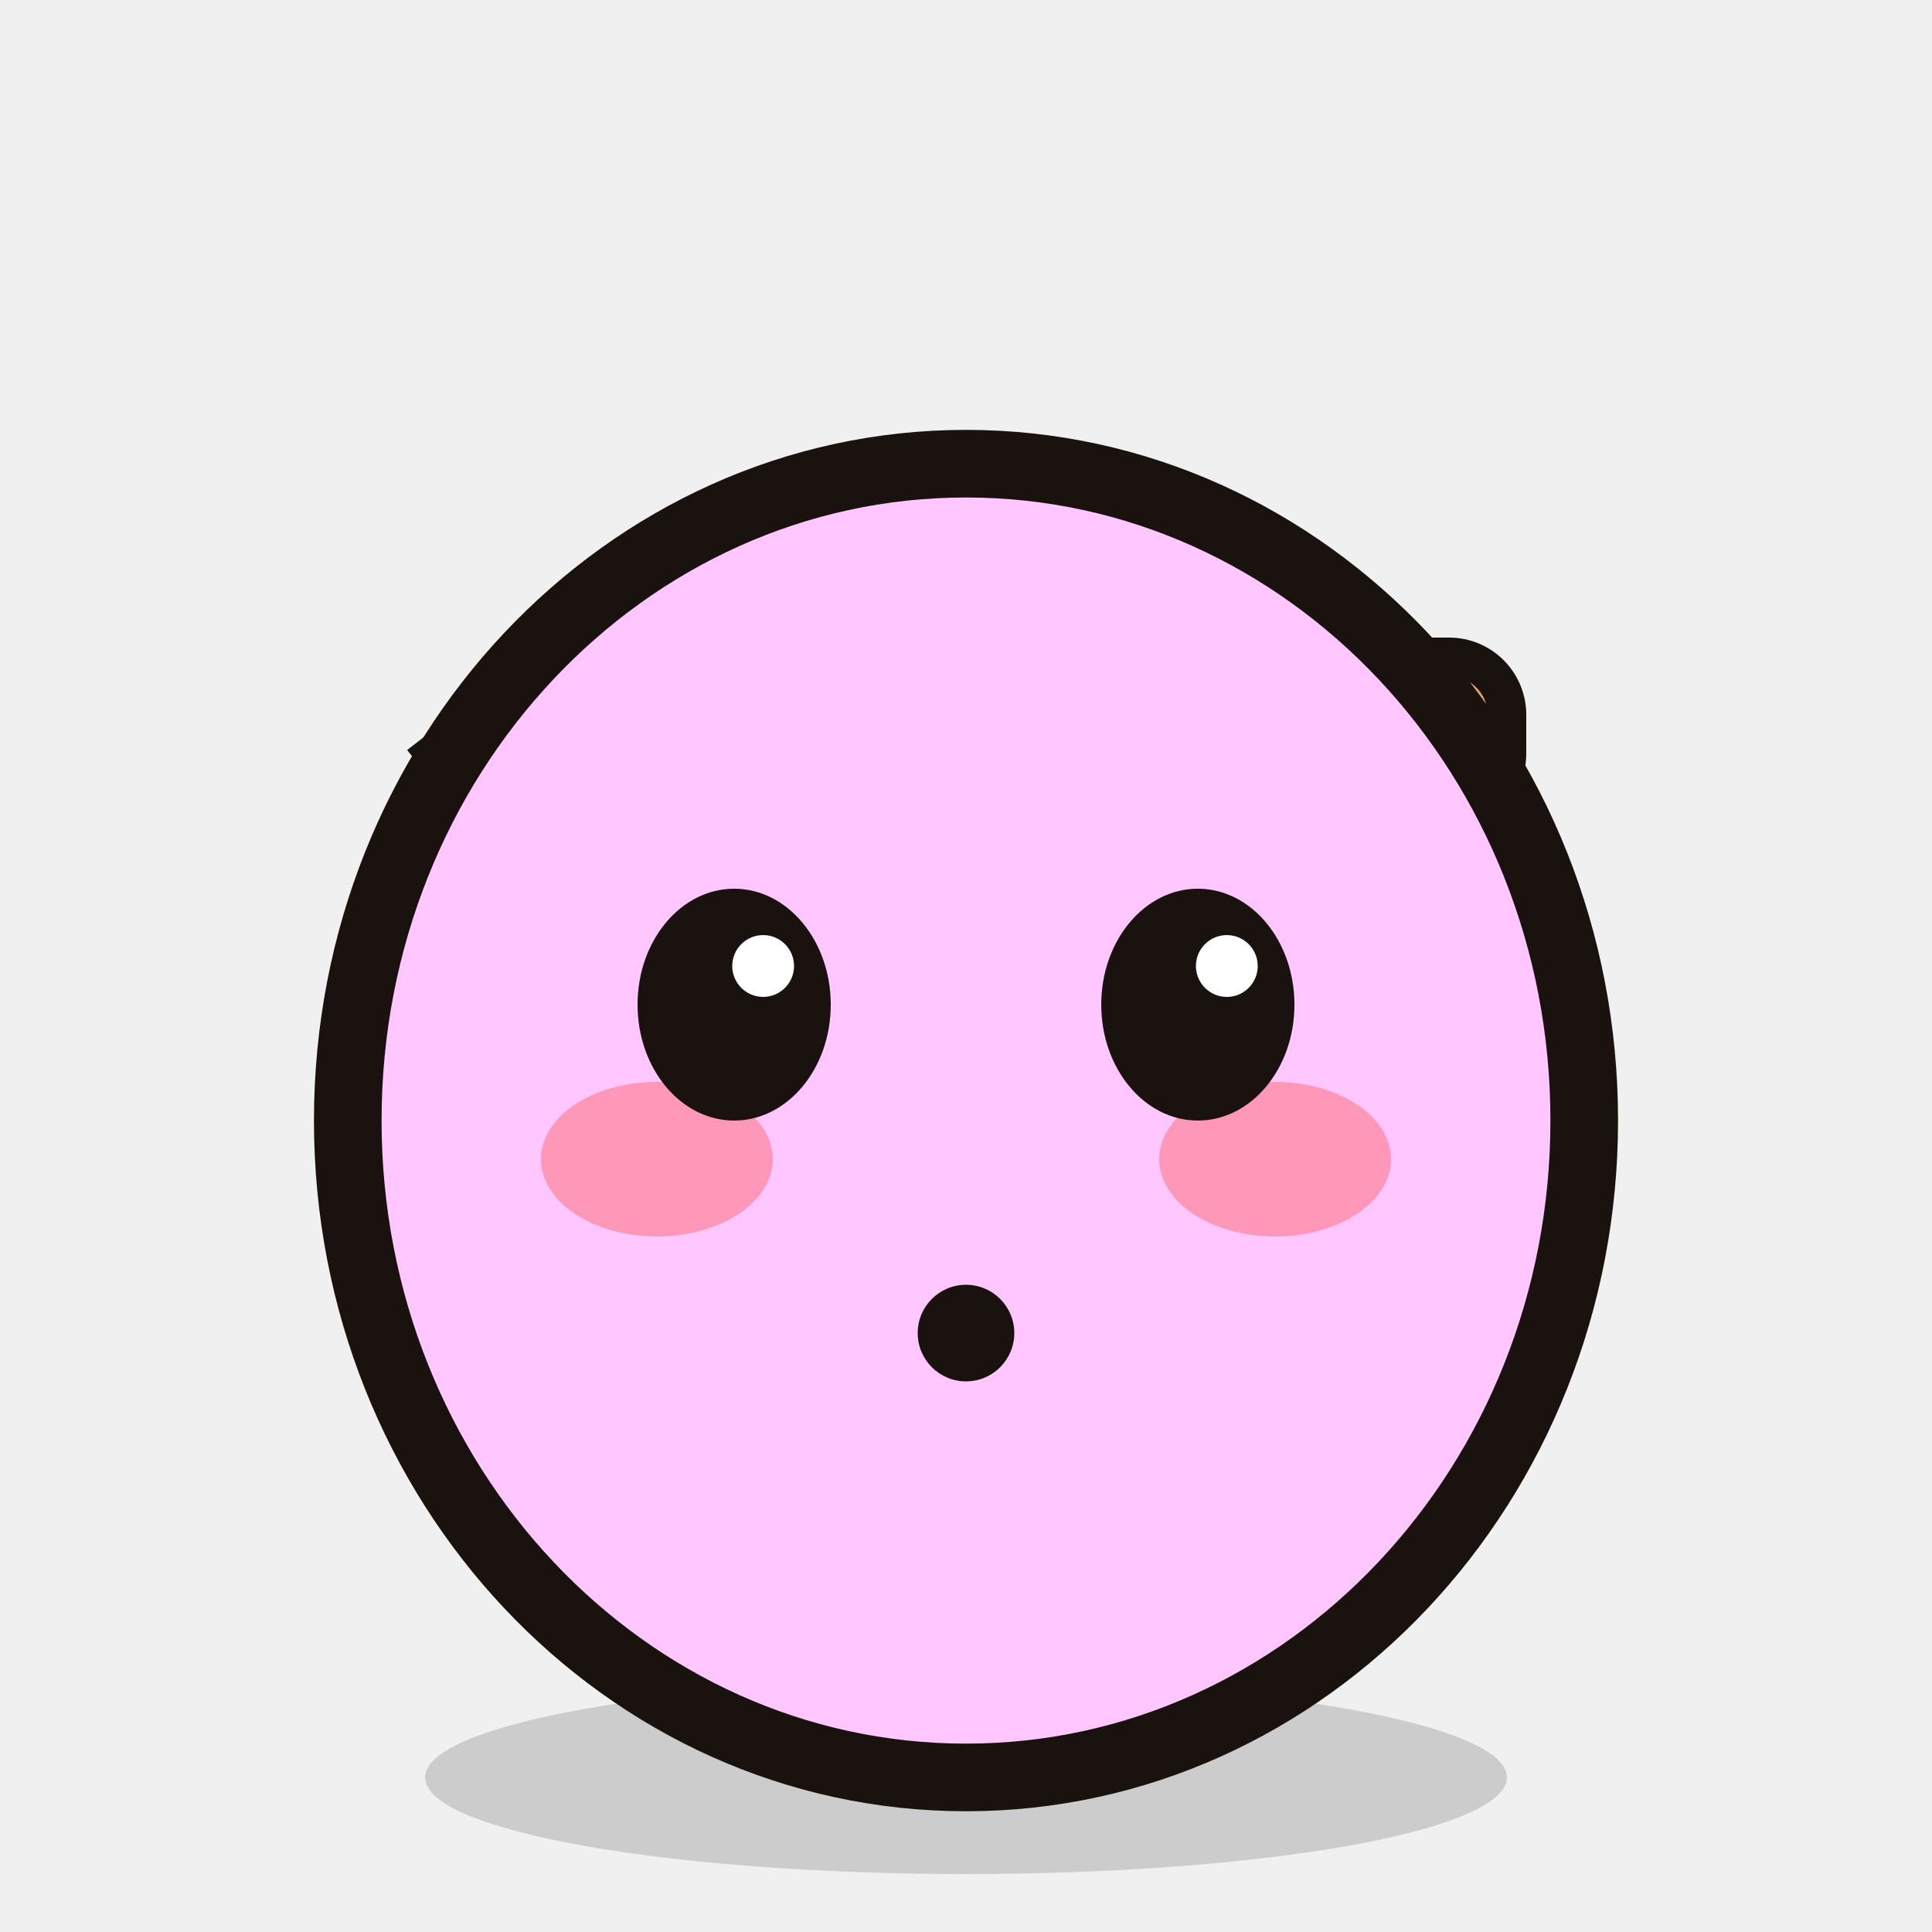
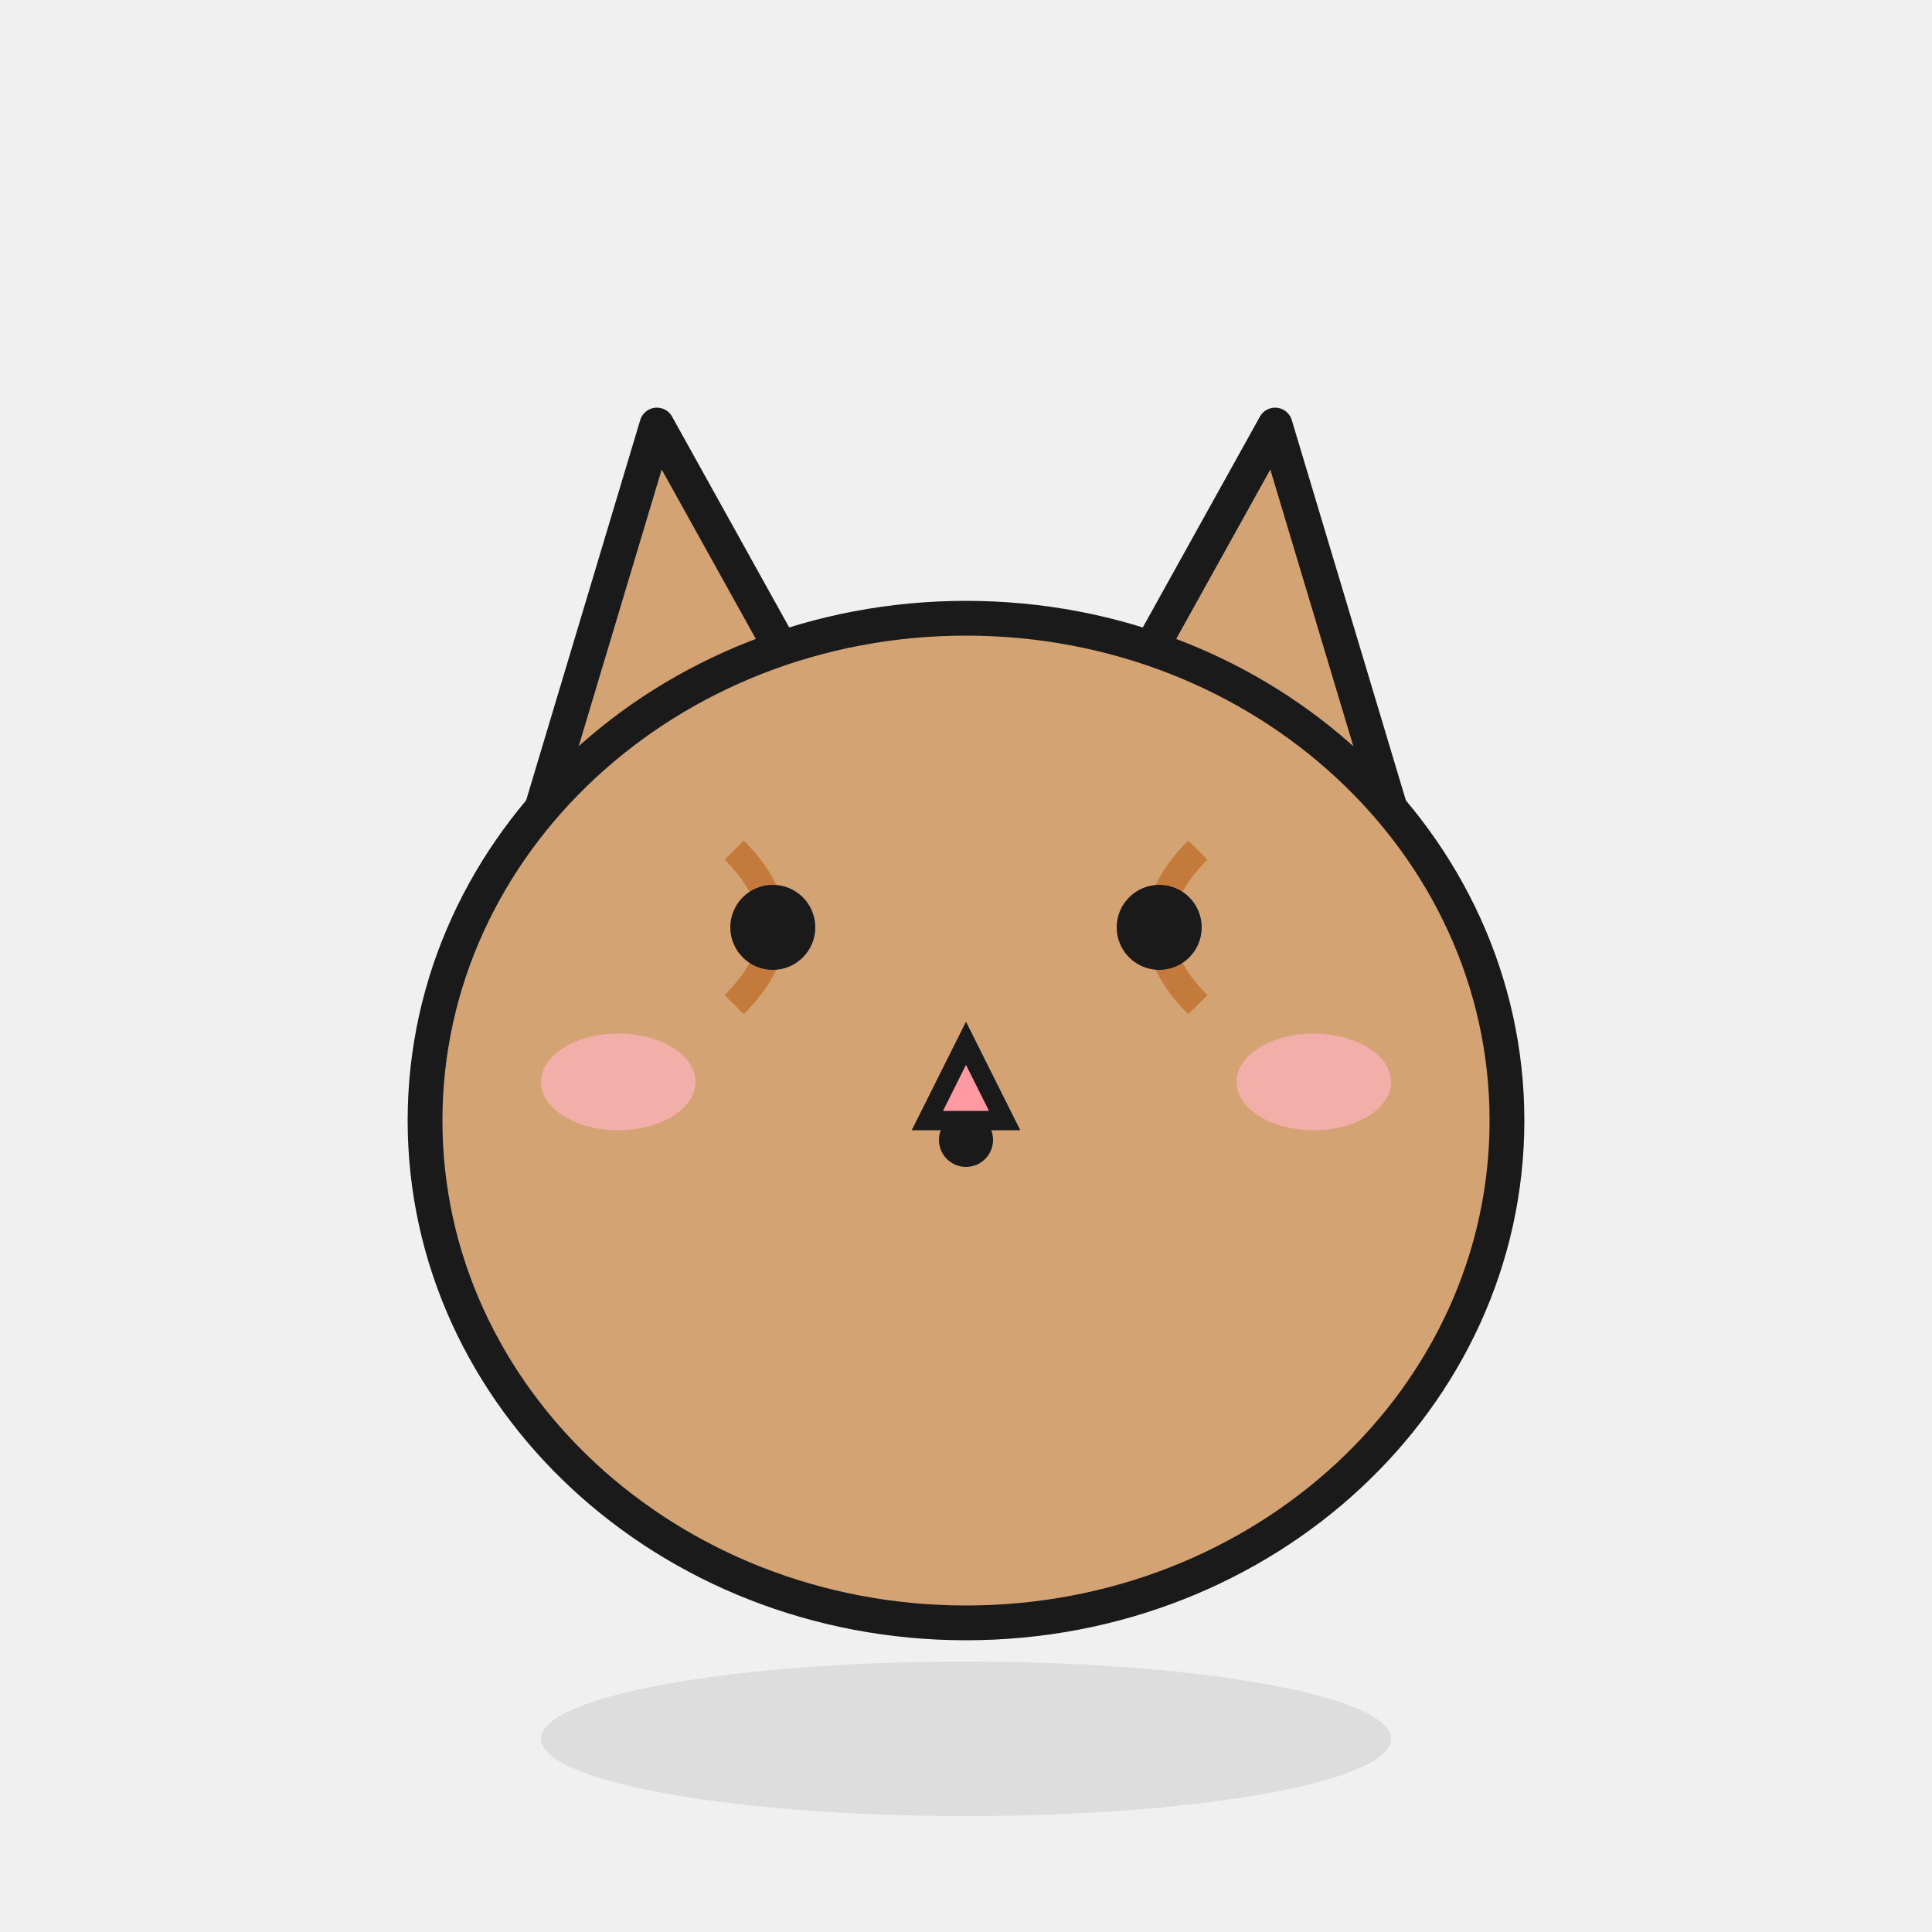
<svg xmlns="http://www.w3.org/2000/svg" viewBox="0 0 100 100" width="100" height="100">
-   <ellipse cx="50" cy="92" rx="28" ry="5" fill="#000" opacity="0.15" />
-   <path d="M22 40 Q50 18 78 40" fill="#F4A261" stroke="#1a120e" stroke-width="3" />
-   <rect x="48" y="34" width="30" height="8" rx="3" fill="#F4A261" stroke="#1a120e" stroke-width="2" />
-   <ellipse cx="50" cy="58" rx="32" ry="34" fill="#FFC6FF" stroke="#1a120e" stroke-width="3.5" />
-   <ellipse cx="34" cy="60" rx="6" ry="4" fill="#FF8FAB" opacity="0.85" />
-   <ellipse cx="66" cy="60" rx="6" ry="4" fill="#FF8FAB" opacity="0.85" />
-   <ellipse cx="38" cy="52" rx="5" ry="6" fill="#1a120e" />
-   <ellipse cx="62" cy="52" rx="5" ry="6" fill="#1a120e" />
-   <circle cx="39.5" cy="50" r="1.6" fill="#fff" />
-   <circle cx="63.5" cy="50" r="1.6" fill="#fff" />
-   <circle cx="50" cy="69" r="2.5" fill="#1a120e" />
+   <ellipse cx="50" cy="90" rx="22" ry="4" fill="#000" opacity="0.08" />
+   <path d="M28 42 L34 22 L44 40" fill="#D4A373" stroke="#1a1a1a" stroke-width="1.8" stroke-linejoin="round" />
+   <path d="M56 40 L66 22 L72 42" fill="#D4A373" stroke="#1a1a1a" stroke-width="1.8" stroke-linejoin="round" />
+   <ellipse cx="50" cy="58" rx="28" ry="26" fill="#D4A373" stroke="#1a1a1a" stroke-width="1.8" />
+   <path d="M38 44 Q42 48 38 52" fill="none" stroke="#C47A3A" stroke-width="1.4" />
+   <path d="M62 44 Q58 48 62 52" fill="none" stroke="#C47A3A" stroke-width="1.4" />
+   <ellipse cx="32" cy="56" rx="4" ry="2.5" fill="#FFB4C0" opacity="0.7" />
+   <ellipse cx="68" cy="56" rx="4" ry="2.5" fill="#FFB4C0" opacity="0.7" />
+   <circle cx="40" cy="48" r="2.2" fill="#1a1a1a" />
+   <circle cx="60" cy="48" r="2.2" fill="#1a1a1a" />
+   <circle cx="50" cy="59" r="1.4" fill="#1a1a1a" />
+   <path d="M50 54 L48 58 L52 58 Z" fill="#FF9AA2" stroke="#1a1a1a" stroke-width="1" />
</svg>
